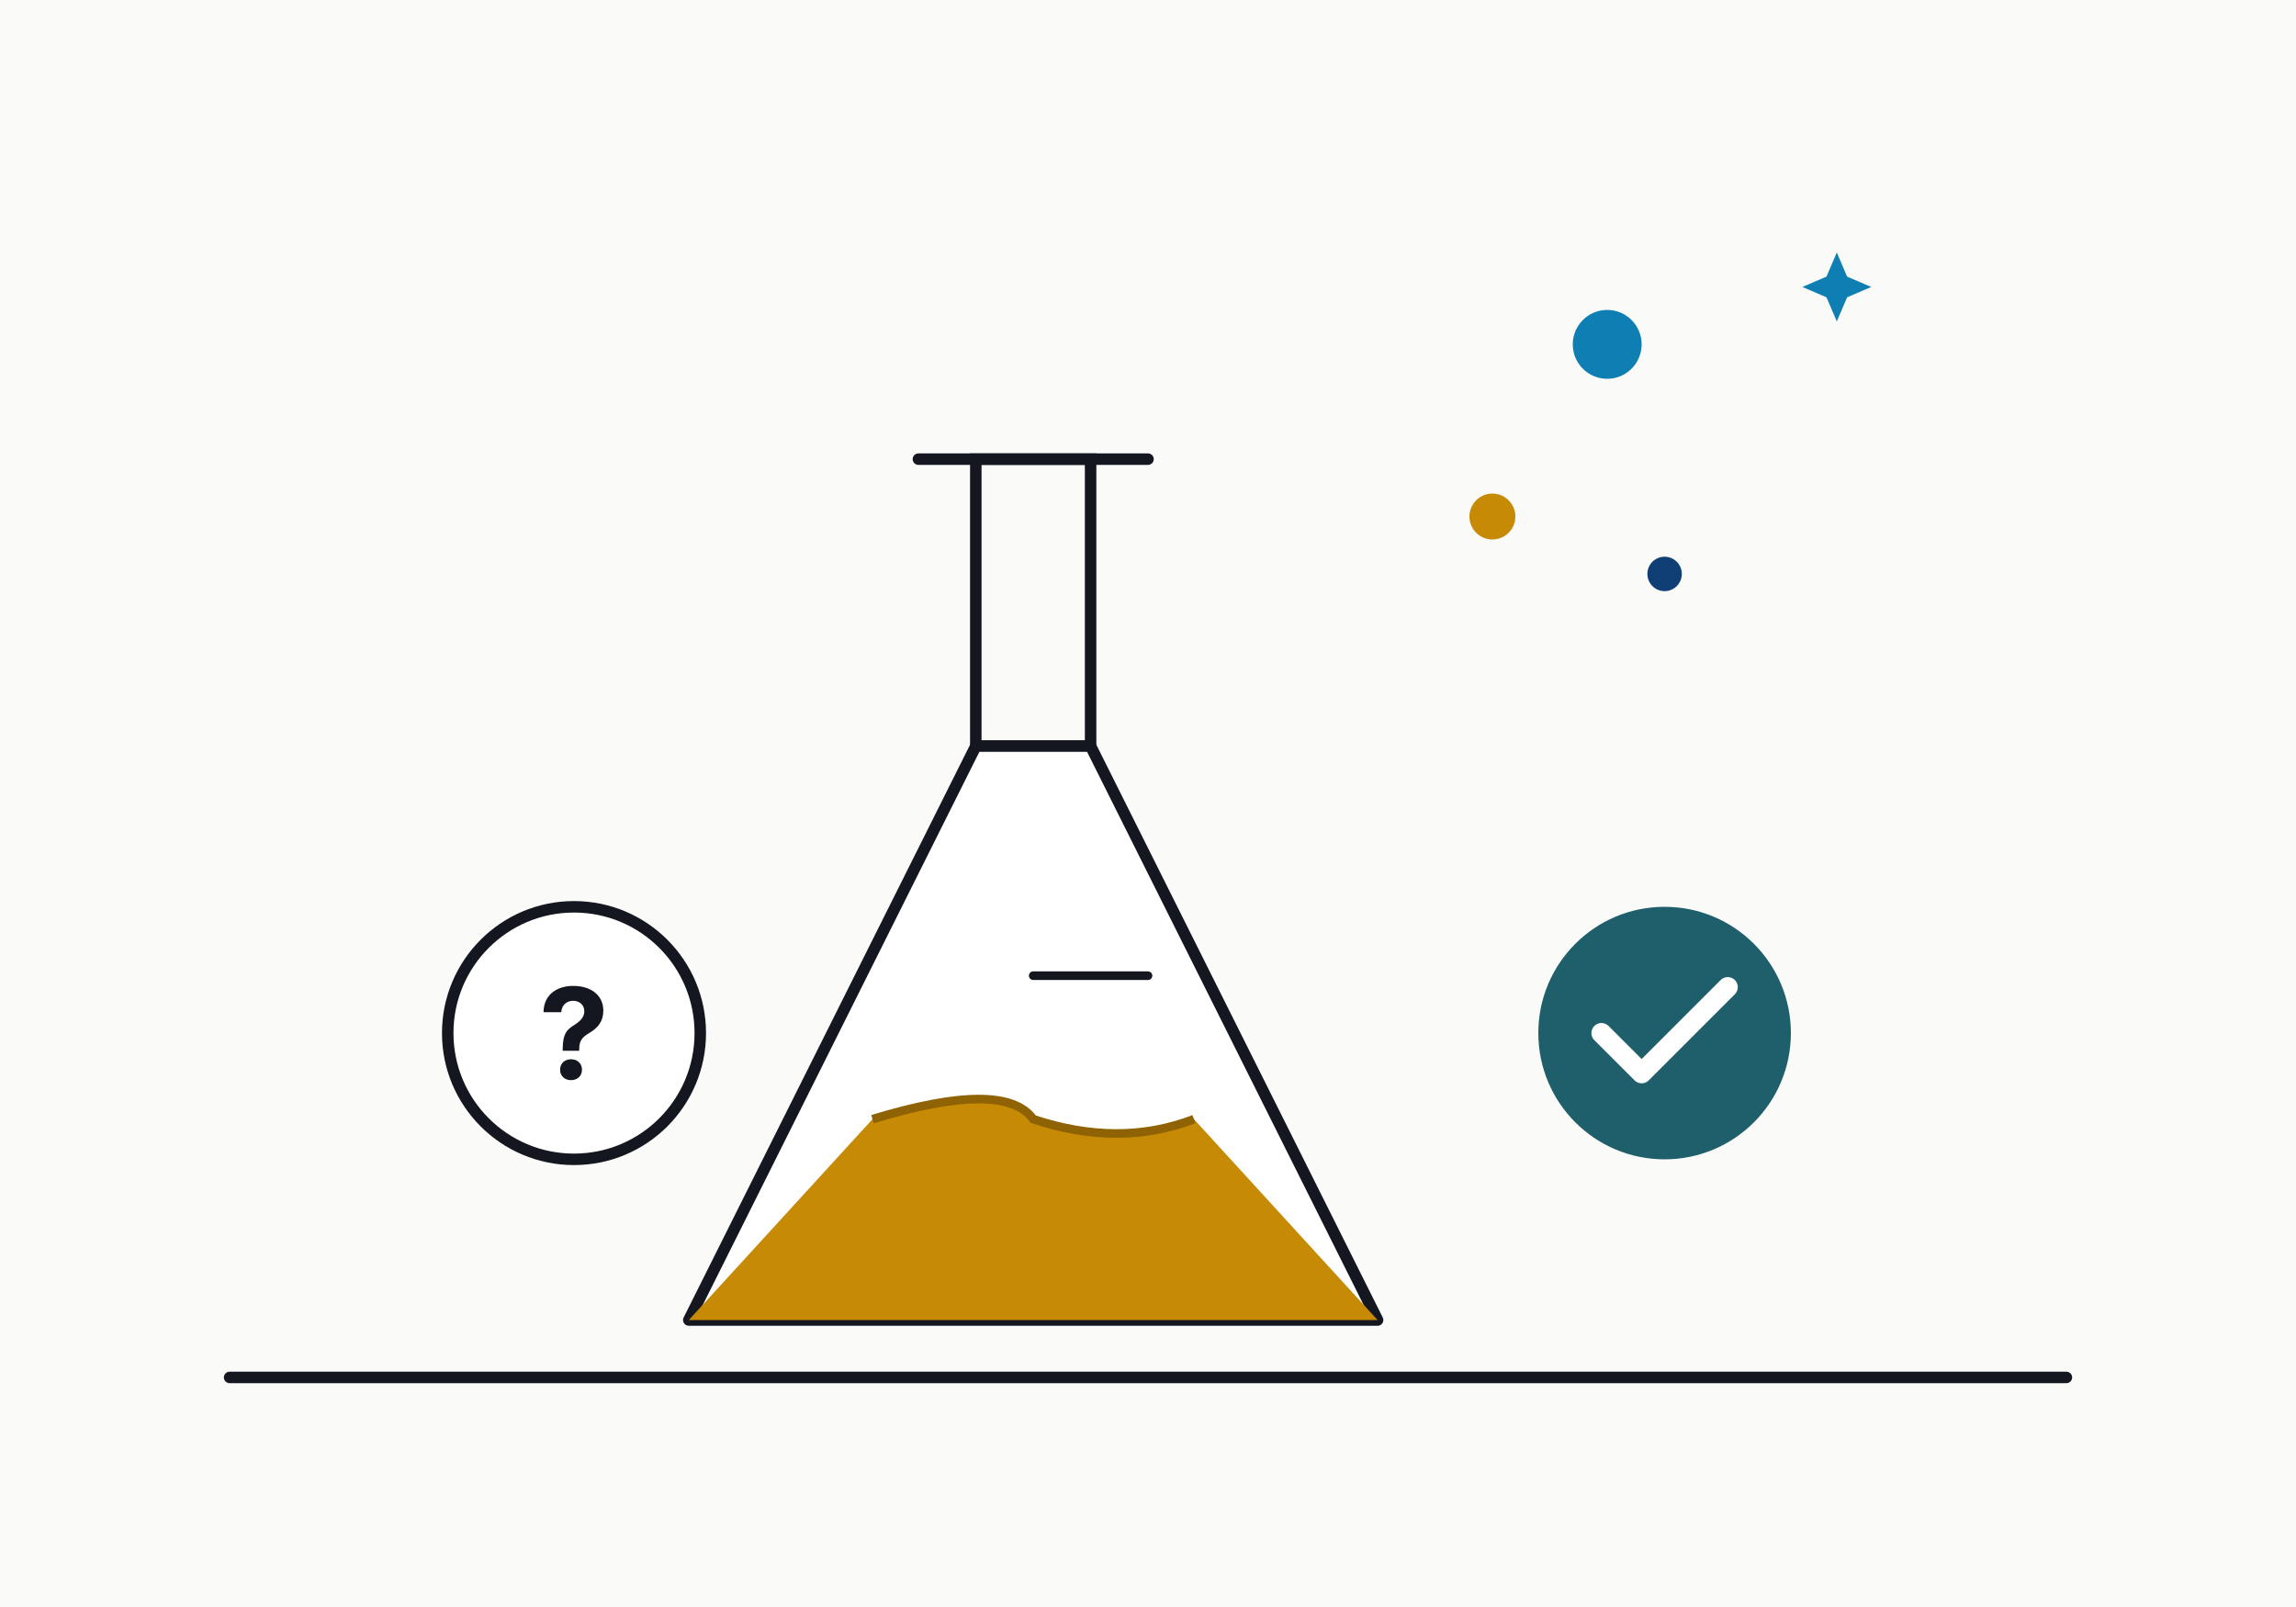
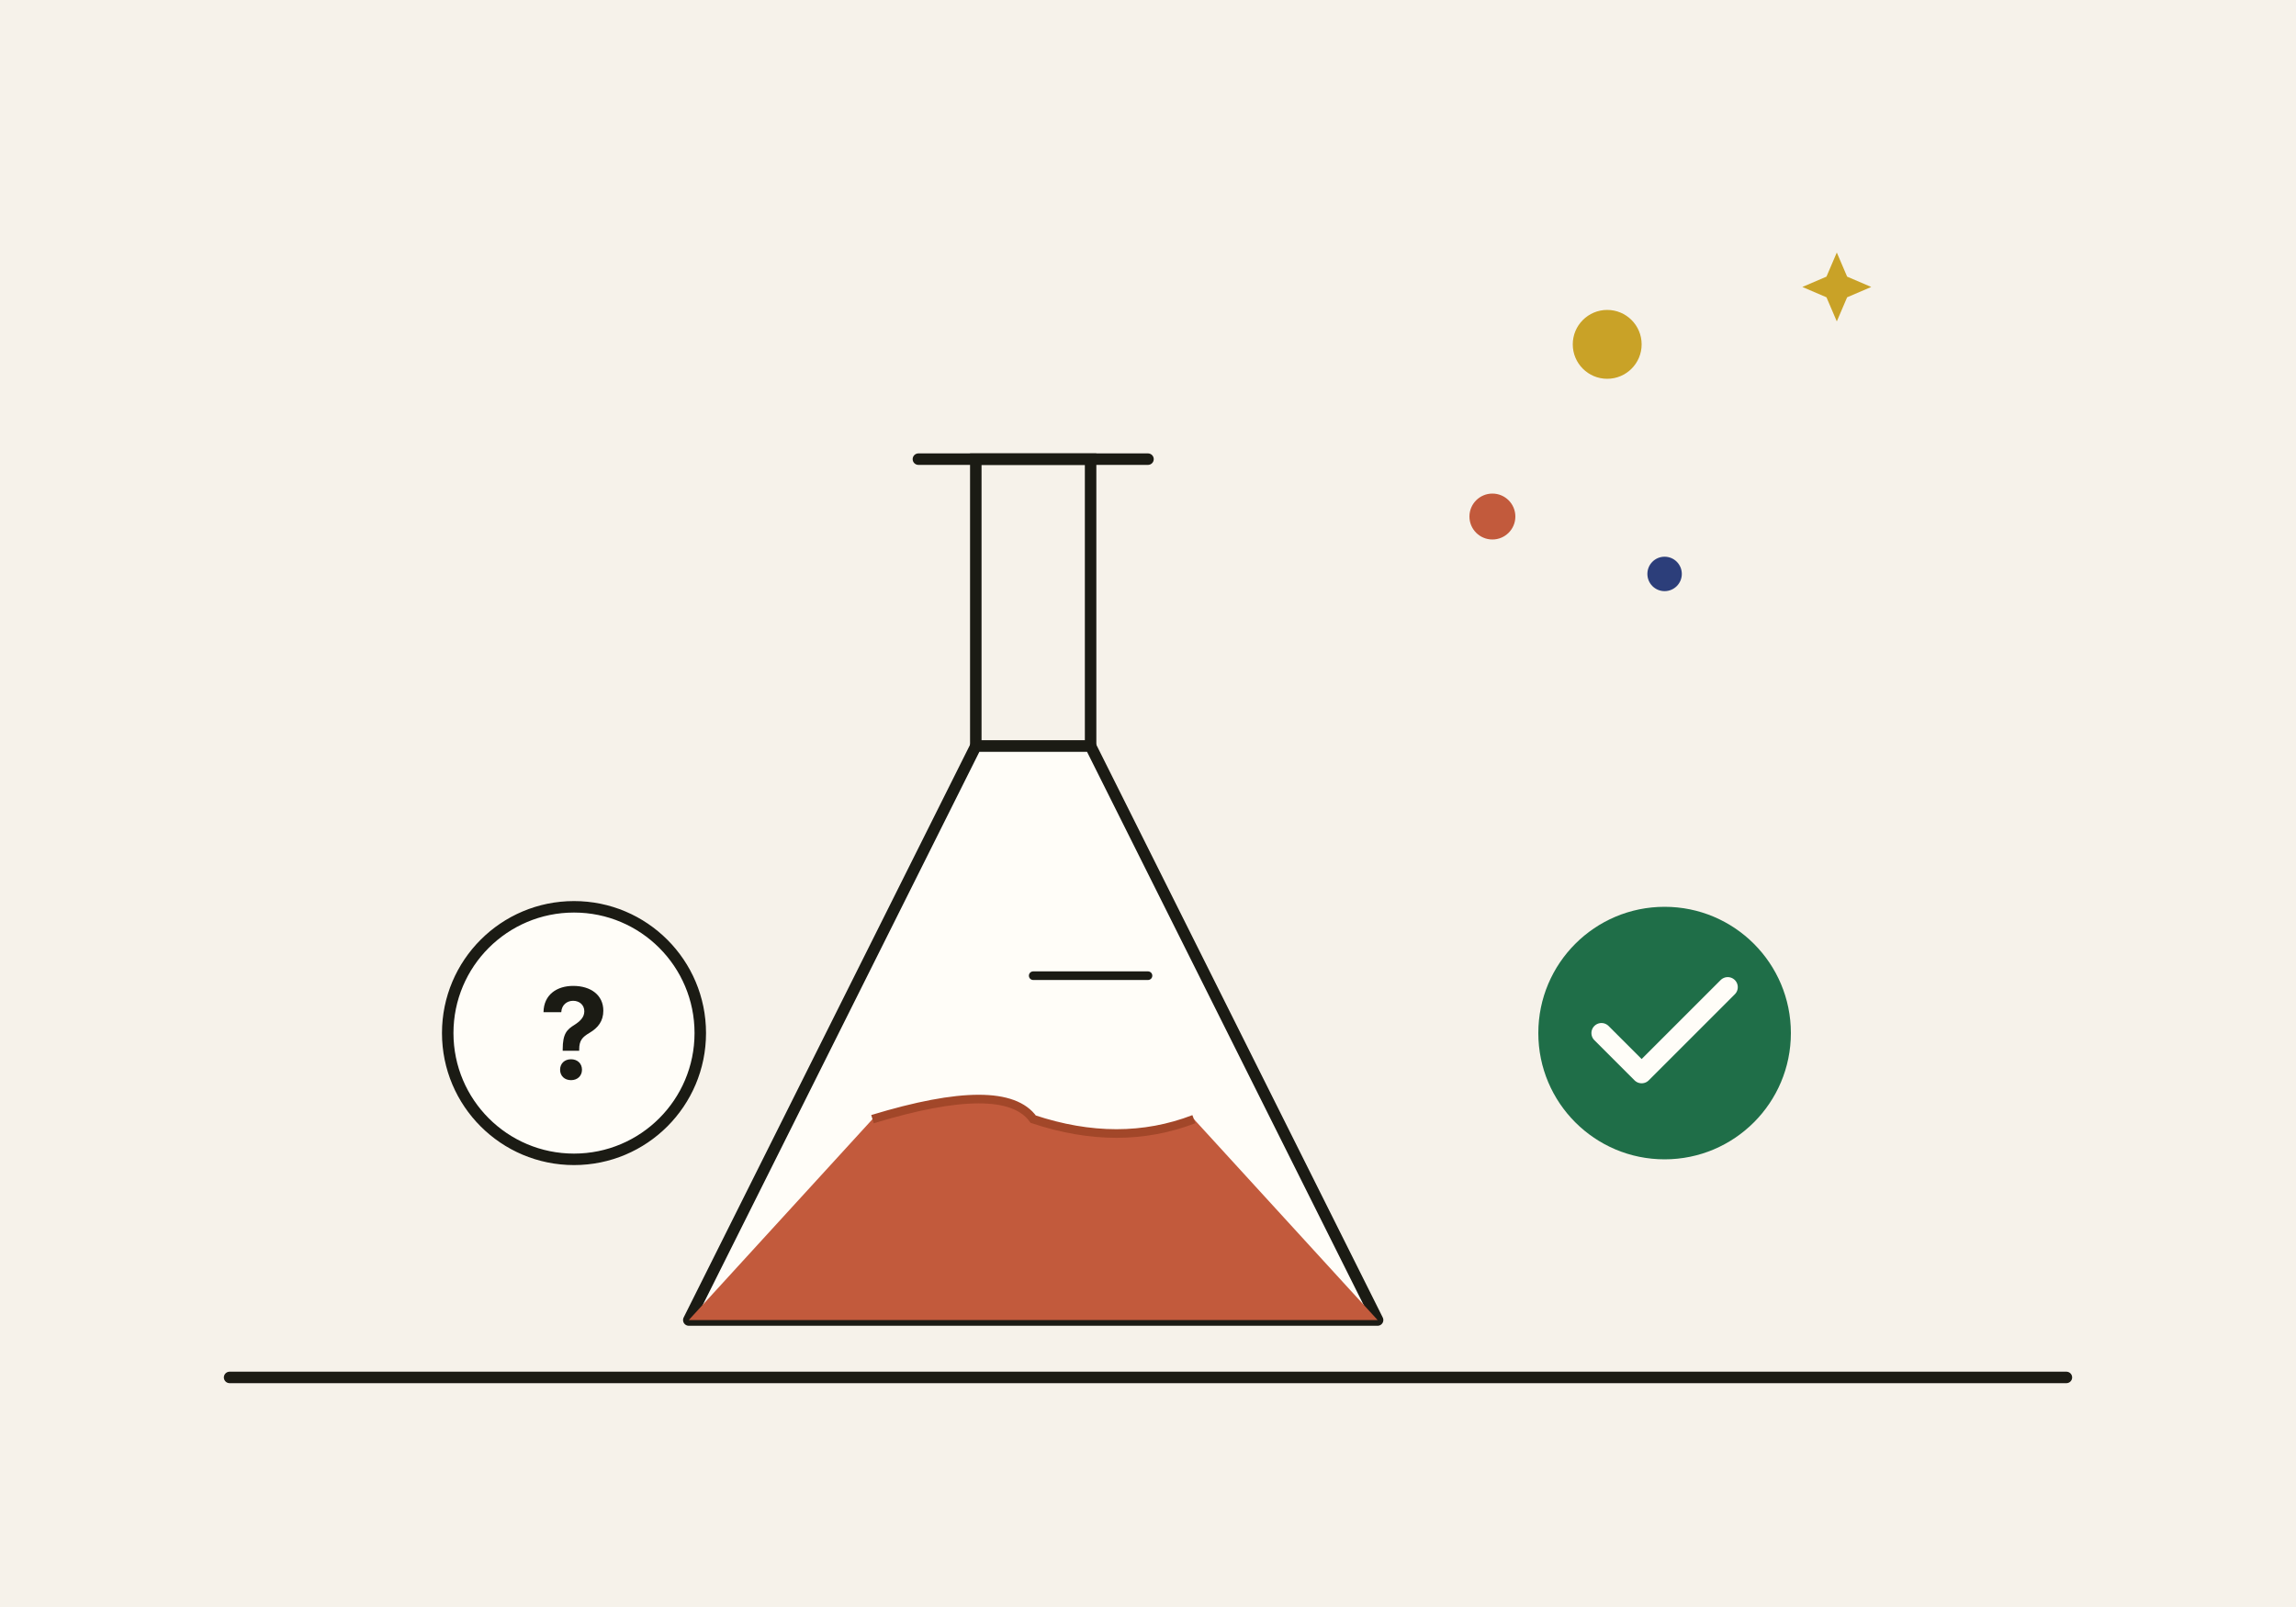
<svg xmlns="http://www.w3.org/2000/svg" viewBox="0 0 400 280" width="400" height="280">
-   <rect width="400" height="280" fill="#FAFAF9" />
-   <circle cx="280" cy="60" r="6" fill="#0E7EB3" />
-   <circle cx="260" cy="90" r="4" fill="#C78A04" />
-   <circle cx="290" cy="100" r="3" fill="#0F3F75" />
-   <path d="M320 44 L321.8 48.2 L326 50 L321.8 51.8 L320 56 L318.2 51.8 L314 50 L318.2 48.2 Z" fill="#0E7EB3" />
-   <line x1="40" y1="240" x2="360" y2="240" stroke="#14171F" stroke-width="2" stroke-linecap="round" />
-   <rect x="170" y="80" width="20" height="50" fill="none" stroke="#14171F" stroke-width="2" />
-   <line x1="160" y1="80" x2="200" y2="80" stroke="#14171F" stroke-width="2" stroke-linecap="round" />
-   <path d="M170 130 L120 230 L240 230 L190 130 Z" fill="#FFFFFF" stroke="#14171F" stroke-width="2" stroke-linejoin="round" />
-   <path d="M152 195 Q 175 188 180 195 Q 195 200 208 195 L 240 230 L 120 230 Z" fill="#C78A04" />
-   <path d="M152 195 Q 175 188 180 195 Q 195 200 208 195" fill="none" stroke="#8F6203" stroke-width="1.5" />
-   <line x1="180" y1="170" x2="200" y2="170" stroke="#14171F" stroke-width="1.5" stroke-linecap="round" />
-   <circle cx="290" cy="180" r="22" fill="#1F5F6B" />
-   <path d="M279 180 L286 187 L301 172" fill="none" stroke="#FFFFFF" stroke-width="3.5" stroke-linecap="round" stroke-linejoin="round" />
-   <circle cx="100" cy="180" r="22" fill="#FFFFFF" stroke="#14171F" stroke-width="2" />
-   <text x="100" y="188" text-anchor="middle" font-family="Inter, sans-serif" font-size="22" font-weight="700" fill="#14171F">?</text>
+   <rect width="400" height="280" fill="#F6F2EA" />
+   <circle cx="280" cy="60" r="6" fill="#C9A227" />
+   <circle cx="260" cy="90" r="4" fill="#C25A3C" />
+   <circle cx="290" cy="100" r="3" fill="#2C3E7A" />
+   <path d="M320 44 L321.8 48.2 L326 50 L321.8 51.8 L320 56 L318.2 51.8 L314 50 L318.2 48.2 Z" fill="#C9A227" />
+   <line x1="40" y1="240" x2="360" y2="240" stroke="#1B1B14" stroke-width="2" stroke-linecap="round" />
+   <rect x="170" y="80" width="20" height="50" fill="none" stroke="#1B1B14" stroke-width="2" />
+   <line x1="160" y1="80" x2="200" y2="80" stroke="#1B1B14" stroke-width="2" stroke-linecap="round" />
+   <path d="M170 130 L120 230 L240 230 L190 130 Z" fill="#FFFDF8" stroke="#1B1B14" stroke-width="2" stroke-linejoin="round" />
+   <path d="M152 195 Q 175 188 180 195 Q 195 200 208 195 L 240 230 L 120 230 Z" fill="#C25A3C" />
+   <path d="M152 195 Q 175 188 180 195 Q 195 200 208 195" fill="none" stroke="#A24729" stroke-width="1.5" />
+   <line x1="180" y1="170" x2="200" y2="170" stroke="#1B1B14" stroke-width="1.5" stroke-linecap="round" />
+   <circle cx="290" cy="180" r="22" fill="#1F6E48" />
+   <path d="M279 180 L286 187 L301 172" fill="none" stroke="#FFFDF8" stroke-width="3.5" stroke-linecap="round" stroke-linejoin="round" />
+   <circle cx="100" cy="180" r="22" fill="#FFFDF8" stroke="#1B1B14" stroke-width="2" />
+   <text x="100" y="188" text-anchor="middle" font-family="Inter, sans-serif" font-size="22" font-weight="700" fill="#1B1B14">?</text>
</svg>
